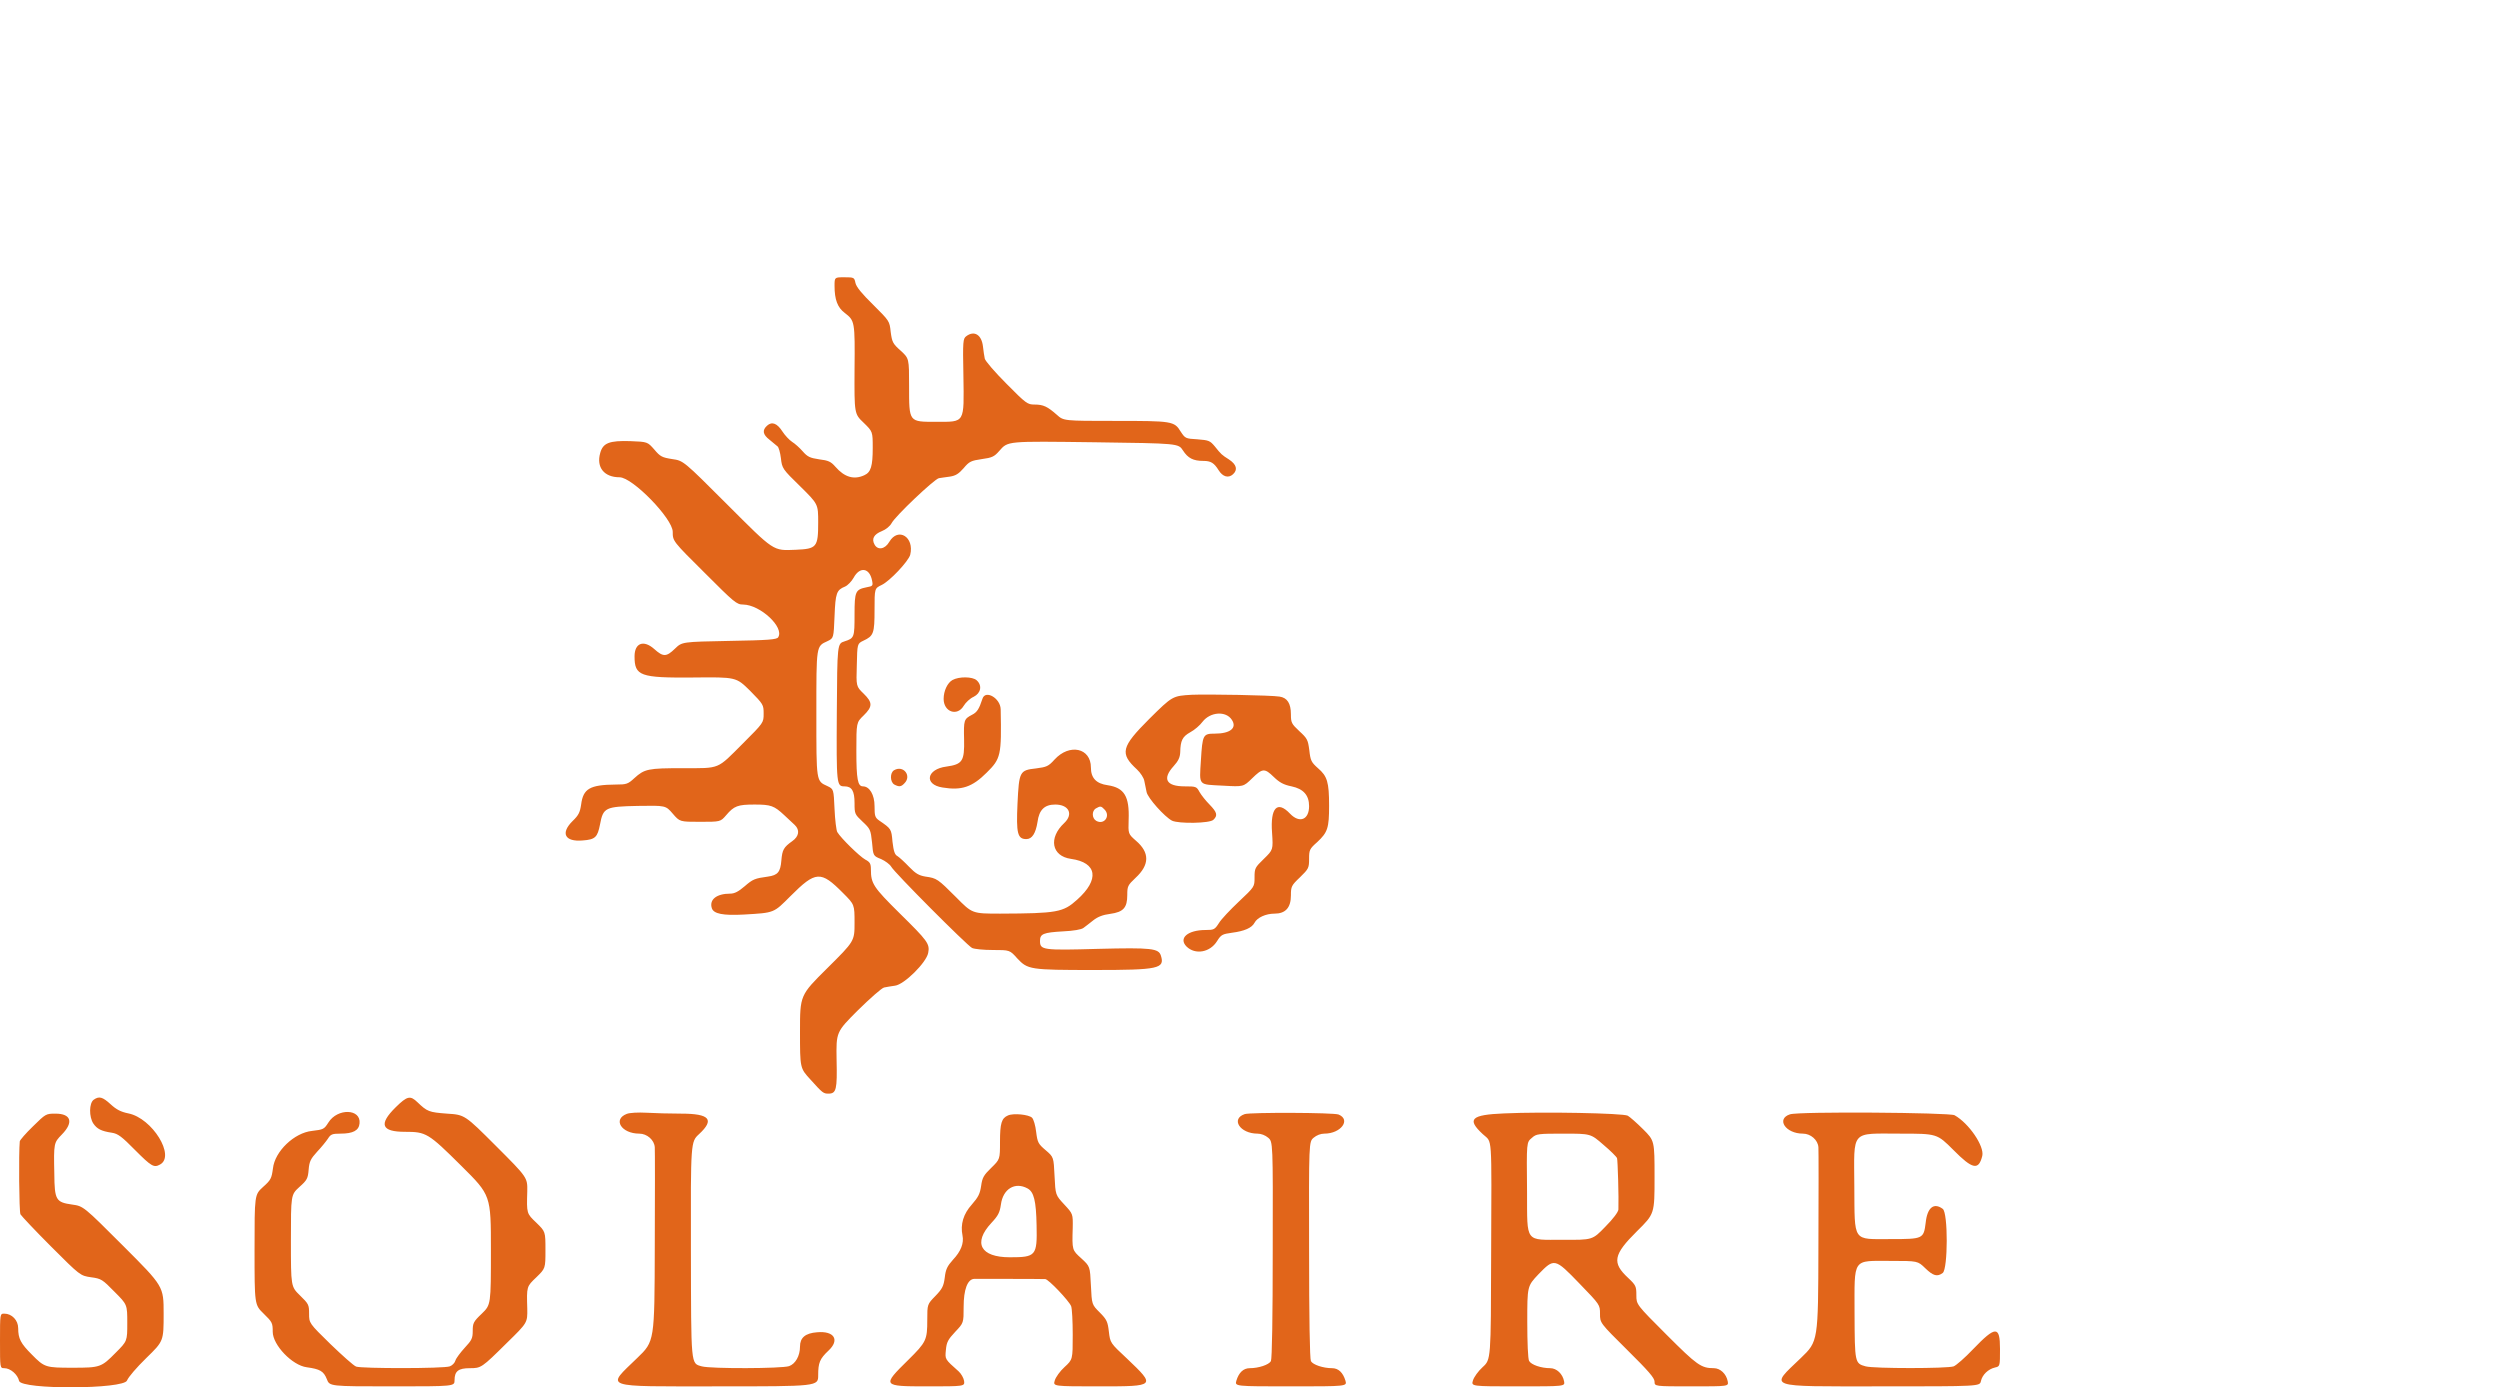
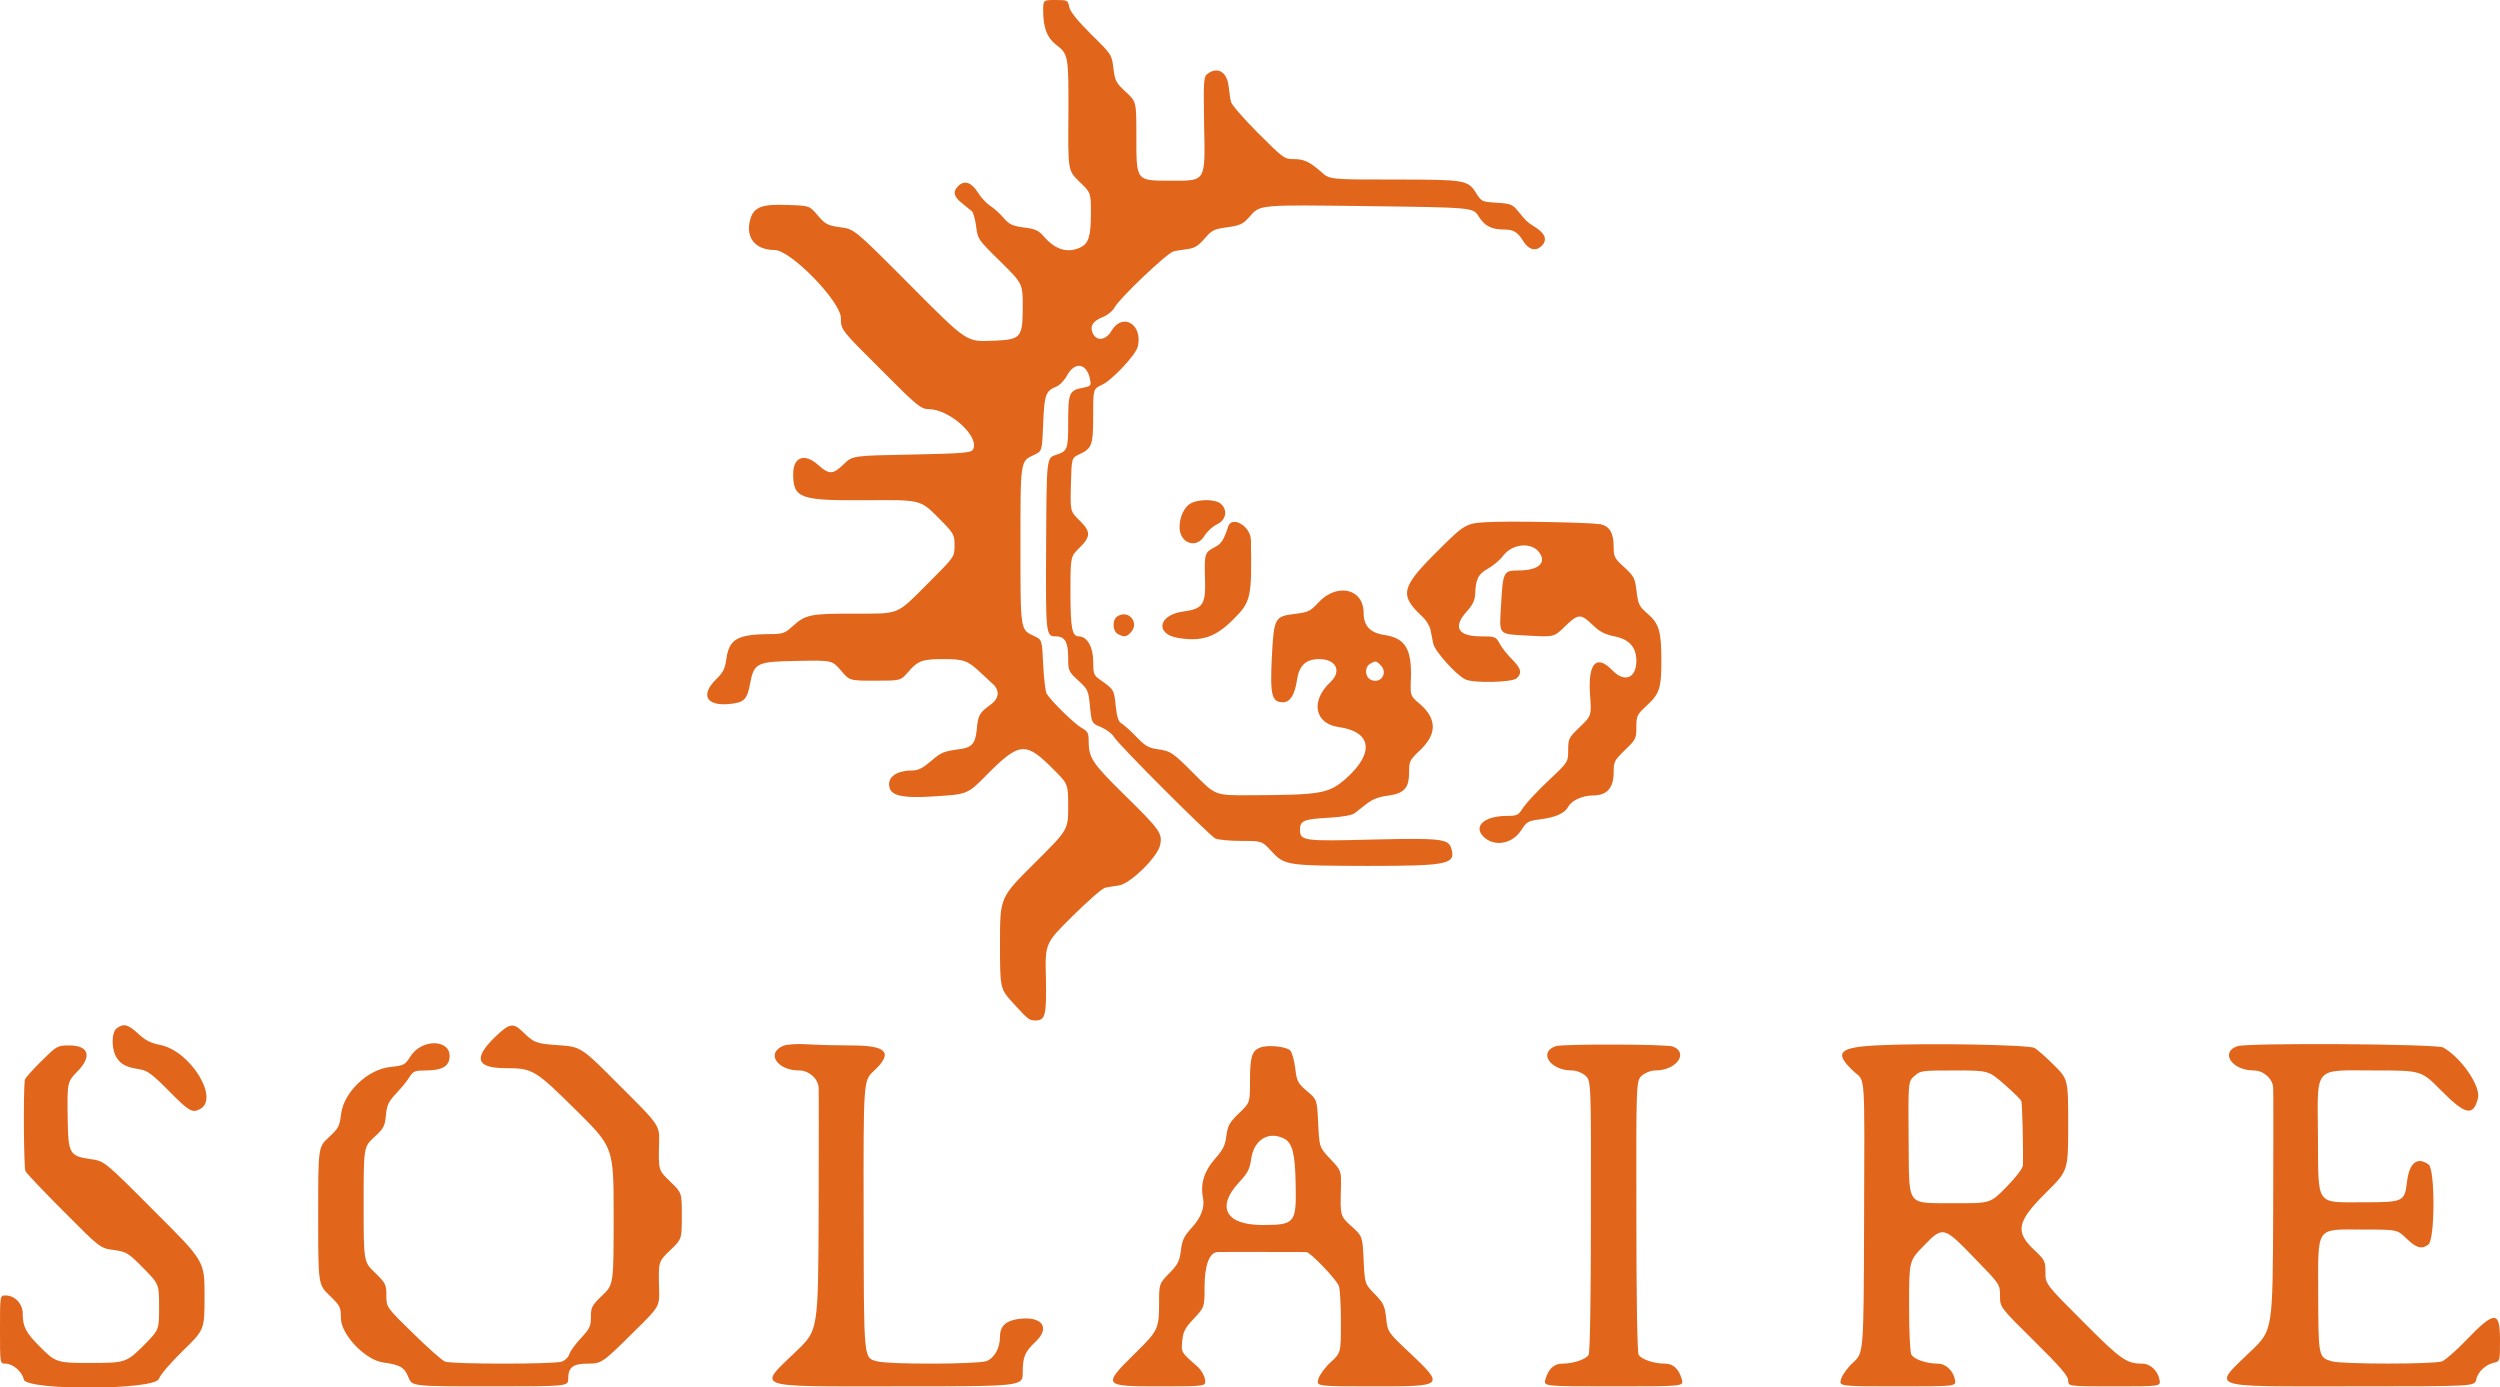
<svg xmlns="http://www.w3.org/2000/svg" viewBox="0 0 1100 610" fill="#E1651A">
-   <g transform="translate(0,610) scale(.1,-.1)">
-     <path d="M3672 4842 c0 -60 13 -95 45 -119 44 -34 45 -37 43 -248 -1 -196 -1 -196 40 -235 40 -39 40 -39 40 -111 0 -80 -8 -107 -37 -120 -45 -21 -87 -9 -127 37 -20 23 -31 28 -72 33 -40 6 -51 11 -72 35 -13 15 -34 34 -47 42 -12 8 -31 28 -42 45 -23 36 -46 46 -68 26 -22 -20 -19 -39 11 -62 14 -12 30 -25 35 -29 5 -3 12 -27 15 -52 5 -45 7 -48 85 -124 79 -78 79 -78 79 -158 0 -110 -6 -117 -99 -121 -101 -4 -92 -10 -302 200 -192 192 -192 192 -241 199 -45 7 -53 11 -79 42 -30 34 -30 34 -105 37 -93 3 -121 -8 -133 -52 -18 -63 17 -107 85 -107 57 0 234 -182 234 -240 0 -41 0 -41 140 -180 131 -131 141 -140 170 -140 75 -1 182 -100 154 -144 -6 -10 -42 -13 -215 -16 -208 -4 -208 -4 -239 -34 -38 -37 -52 -37 -91 -2 -47 42 -87 27 -87 -32 0 -86 24 -95 258 -93 189 2 189 2 250 -58 59 -60 60 -62 60 -101 0 -40 0 -40 -91 -131 -116 -116 -98 -109 -264 -109 -153 0 -169 -3 -214 -44 -28 -26 -35 -28 -81 -28 -115 -1 -144 -18 -153 -88 -5 -34 -11 -47 -37 -72 -55 -54 -35 -93 44 -86 55 4 65 14 76 70 14 75 23 79 167 82 122 2 122 2 153 -34 31 -36 31 -36 120 -36 90 0 90 0 115 29 35 41 51 47 125 47 72 0 86 -5 131 -47 17 -16 37 -35 46 -43 23 -22 19 -50 -11 -71 -38 -27 -44 -38 -48 -85 -4 -51 -16 -65 -59 -71 -58 -8 -66 -11 -103 -43 -27 -23 -44 -32 -63 -32 -60 0 -93 -26 -81 -64 8 -25 50 -33 141 -28 136 8 130 6 205 81 111 111 133 113 231 14 51 -51 51 -51 51 -131 0 -81 0 -81 -120 -200 -120 -119 -120 -119 -120 -279 0 -161 0 -161 46 -211 53 -59 57 -62 79 -62 35 0 39 18 36 149 -2 122 -2 122 94 218 54 53 105 98 115 100 10 2 32 6 48 8 41 5 138 102 146 144 8 40 -2 53 -126 175 -115 114 -126 130 -126 192 0 26 -4 33 -25 44 -25 14 -107 94 -123 121 -4 7 -10 53 -12 101 -4 88 -4 88 -31 101 -50 23 -49 16 -49 319 0 303 -1 296 49 319 27 13 27 13 31 110 4 102 9 115 46 130 12 5 29 23 38 39 27 50 70 44 81 -12 5 -24 3 -25 -24 -30 -49 -10 -53 -18 -53 -119 0 -102 -1 -105 -44 -119 -32 -10 -32 -10 -34 -314 -2 -318 -1 -324 34 -324 32 0 44 -20 44 -74 0 -47 1 -49 35 -81 34 -32 36 -35 42 -92 5 -59 5 -59 40 -73 18 -8 38 -23 44 -33 12 -24 333 -346 356 -358 10 -5 51 -9 92 -9 74 0 74 0 107 -37 46 -49 55 -51 337 -51 285 0 313 6 295 63 -10 32 -40 36 -276 30 -245 -7 -256 -5 -256 35 0 31 14 37 102 42 44 2 80 8 89 15 8 6 28 21 44 34 19 15 42 24 74 28 58 8 75 27 75 83 0 38 2 43 36 75 63 58 63 112 2 164 -34 30 -34 30 -32 92 4 103 -19 141 -92 152 -51 7 -74 32 -74 78 0 86 -94 107 -160 35 -27 -30 -35 -33 -81 -39 -73 -8 -75 -13 -82 -155 -6 -131 0 -156 39 -156 25 0 41 25 49 75 7 54 31 77 78 77 60 0 81 -42 40 -81 -71 -66 -56 -146 29 -158 116 -16 127 -91 27 -180 -61 -55 -87 -60 -338 -61 -123 0 -123 0 -194 72 -81 81 -85 84 -135 91 -29 5 -43 13 -72 43 -20 21 -43 42 -51 47 -12 6 -17 21 -22 63 -5 57 -5 57 -59 94 -18 13 -20 20 -20 63 0 50 -22 87 -51 87 -23 0 -29 31 -29 156 0 125 0 125 32 156 40 39 40 57 0 96 -33 32 -33 32 -30 126 2 94 2 94 29 107 45 21 49 32 49 136 0 94 0 94 31 109 35 16 118 104 126 133 19 78 -53 123 -92 57 -19 -33 -51 -38 -65 -12 -14 25 -3 45 32 59 18 7 36 22 43 35 16 31 187 193 208 198 9 1 31 5 49 7 25 4 38 12 60 37 25 30 33 33 80 40 45 6 55 11 76 35 40 45 28 44 423 39 366 -5 366 -5 386 -36 22 -34 45 -46 90 -46 33 0 47 -9 67 -41 18 -29 43 -36 63 -18 22 20 16 43 -17 65 -33 21 -34 22 -63 58 -21 25 -26 27 -76 31 -53 3 -54 4 -74 34 -28 46 -37 47 -287 47 -228 0 -228 0 -258 27 -41 36 -59 45 -98 45 -31 0 -37 4 -124 92 -51 51 -93 100 -95 110 -2 10 -6 34 -8 54 -6 51 -38 71 -73 45 -15 -11 -16 -21 -13 -175 3 -210 8 -202 -119 -202 -122 0 -120 -3 -120 158 0 121 0 121 -37 155 -35 31 -38 38 -44 83 -5 48 -6 48 -77 119 -49 48 -74 78 -78 96 -5 24 -6 25 -49 25 -43 0 -43 0 -43 -38z m1187 -2303 c29 -28 0 -70 -35 -51 -20 11 -21 44 -2 55 19 11 23 11 37 -4z M4191 3108 c-22 -12 -39 -48 -39 -83 0 -58 60 -78 88 -31 9 15 28 33 44 40 32 16 39 50 13 73 -18 16 -77 17 -106 1z M5244 3043 c-85 -5 -85 -5 -187 -106 -124 -124 -131 -152 -54 -223 15 -14 30 -37 32 -50 3 -13 7 -35 10 -49 5 -26 79 -109 112 -126 29 -14 167 -12 182 4 20 19 16 33 -17 67 -16 16 -36 41 -44 55 -13 24 -15 25 -65 25 -82 0 -100 33 -49 89 21 23 28 39 29 61 1 52 10 69 44 88 19 10 43 31 54 46 34 44 103 49 129 9 24 -36 -7 -61 -75 -61 -52 0 -54 -5 -61 -117 -7 -115 -14 -106 99 -112 88 -5 88 -5 126 32 46 45 55 46 96 6 25 -24 43 -34 78 -41 52 -11 77 -39 77 -87 0 -60 -42 -77 -84 -33 -56 59 -87 26 -79 -83 5 -76 5 -76 -36 -116 -39 -38 -41 -41 -41 -82 0 -41 0 -41 -69 -106 -38 -36 -78 -78 -88 -95 -18 -28 -22 -30 -58 -30 -79 0 -121 -36 -84 -73 38 -37 103 -26 134 24 18 29 24 31 66 37 54 7 87 21 99 44 12 23 50 40 88 40 48 0 72 26 72 80 0 39 2 44 40 80 38 37 40 41 40 81 0 39 2 44 36 74 46 43 52 62 52 160 0 104 -8 130 -49 165 -29 26 -33 33 -38 79 -6 46 -9 52 -44 84 -34 32 -37 37 -37 74 0 48 -16 73 -50 78 -35 6 -317 11 -386 8z M4323 3026 c-15 -46 -24 -60 -46 -71 -36 -19 -37 -23 -35 -109 2 -95 -7 -109 -78 -119 -87 -11 -100 -79 -17 -92 84 -14 131 2 194 65 63 62 66 76 62 279 -1 49 -67 87 -80 47z M3934 2711 c-19 -11 -18 -52 1 -63 21 -11 30 -10 44 5 34 33 -4 82 -45 58z M412 1261 c-20 -15 -21 -75 -1 -105 16 -23 34 -33 81 -40 27 -4 44 -17 103 -77 71 -71 82 -78 109 -63 69 37 -34 204 -139 225 -34 7 -53 17 -78 40 -36 33 -51 37 -75 20z M1741 1228 c-76 -75 -63 -108 41 -108 93 0 102 -5 248 -150 130 -129 130 -129 130 -370 0 -241 0 -241 -40 -280 -37 -35 -40 -42 -40 -76 0 -32 -4 -41 -35 -74 -19 -21 -38 -46 -41 -56 -3 -11 -14 -22 -25 -26 -25 -10 -388 -10 -412 -1 -11 4 -61 49 -113 99 -94 92 -94 92 -94 134 0 39 -2 43 -40 80 -40 39 -40 39 -40 241 0 202 0 202 37 236 34 30 38 38 41 76 3 37 9 48 37 79 19 20 40 46 48 58 12 19 18 22 55 22 56 0 81 14 84 45 7 65 -97 68 -137 4 -19 -30 -22 -31 -72 -37 -78 -8 -164 -90 -172 -165 -6 -44 -9 -51 -44 -82 -37 -34 -37 -34 -37 -276 0 -242 0 -242 40 -281 38 -37 40 -41 40 -80 0 -58 86 -148 150 -156 58 -8 74 -17 88 -52 12 -32 12 -32 287 -32 275 0 275 0 275 27 0 40 17 53 67 53 50 0 52 1 164 112 90 88 90 88 89 150 -3 98 -3 97 40 138 40 39 40 39 40 120 0 81 0 81 -40 120 -43 41 -43 40 -40 138 1 61 1 61 -137 199 -138 138 -138 138 -216 143 -80 6 -87 9 -130 50 -32 31 -45 28 -96 -22z M2758 1199 c-63 -24 -24 -87 55 -87 34 0 66 -28 68 -60 1 -13 1 -211 0 -439 -1 -415 -1 -415 -77 -488 -138 -134 -163 -125 353 -125 443 0 443 0 443 49 0 55 7 72 45 108 51 47 26 88 -50 81 -52 -4 -75 -24 -75 -63 0 -41 -20 -76 -48 -86 -33 -11 -344 -12 -384 -1 -49 14 -47 -4 -48 513 -1 475 -1 475 36 509 69 64 47 90 -79 90 -49 0 -118 2 -153 4 -36 2 -73 0 -86 -5z M5477 1198 c-63 -21 -21 -86 56 -86 16 0 34 -7 47 -18 21 -18 21 -18 20 -493 0 -295 -3 -480 -8 -490 -9 -16 -54 -31 -93 -31 -28 0 -48 -19 -59 -55 -7 -25 -7 -25 240 -25 247 0 247 0 240 25 -11 36 -31 55 -59 55 -39 0 -84 15 -93 31 -5 10 -8 195 -8 490 -1 475 -1 475 20 493 13 11 31 18 47 18 73 0 118 61 63 84 -20 9 -389 10 -413 2z M6618 1201 c-146 -6 -165 -25 -94 -91 43 -41 39 19 37 -537 -1 -455 -1 -455 -37 -488 -20 -18 -39 -45 -43 -59 -8 -26 -8 -26 198 -26 207 0 207 0 203 22 -6 33 -33 58 -61 58 -40 0 -84 15 -93 32 -5 9 -8 81 -8 172 0 157 0 157 49 209 70 72 72 72 181 -41 90 -93 90 -93 90 -133 0 -40 0 -40 120 -159 93 -92 120 -123 120 -139 0 -21 0 -21 163 -21 163 0 163 0 159 22 -6 33 -33 58 -61 58 -56 0 -74 13 -208 147 -133 133 -133 133 -133 174 0 39 -2 44 -36 76 -72 67 -66 102 39 206 77 76 77 76 77 237 0 161 0 161 -50 211 -28 28 -59 55 -68 60 -21 11 -371 18 -544 10z m437 -138 c31 -26 58 -53 60 -59 3 -9 8 -173 6 -226 -1 -11 -23 -41 -58 -76 -56 -58 -56 -58 -185 -57 -170 0 -158 -17 -159 210 -2 222 -3 218 22 239 19 17 27 18 139 18 119 0 119 0 175 -49z M7876 1197 c-62 -20 -20 -85 57 -85 34 0 66 -28 68 -60 1 -13 1 -211 0 -439 -1 -415 -1 -415 -77 -488 -138 -133 -162 -125 348 -125 439 0 439 0 444 23 6 28 32 53 62 60 22 5 22 5 22 82 0 102 -19 102 -118 -1 -36 -38 -75 -72 -86 -76 -27 -10 -352 -10 -387 0 -48 13 -48 16 -49 233 0 248 -12 231 160 231 118 0 118 0 151 -32 35 -34 53 -39 77 -21 23 17 24 265 0 282 -39 29 -68 6 -75 -61 -9 -71 -11 -72 -154 -72 -170 0 -158 -17 -160 232 -1 252 -19 232 203 232 161 0 161 0 233 -72 84 -85 111 -91 127 -26 10 42 -58 143 -122 179 -23 12 -686 17 -724 4z M145 1144 c-32 -31 -57 -60 -58 -66 -5 -50 -3 -309 3 -321 4 -7 65 -72 135 -142 128 -128 128 -128 176 -135 45 -6 50 -10 103 -64 56 -56 56 -56 56 -137 0 -80 0 -80 -51 -131 -63 -64 -68 -66 -189 -66 -119 0 -124 1 -180 58 -49 49 -60 70 -60 116 0 35 -28 64 -61 64 -19 0 -19 0 -19 -120 0 -120 0 -120 19 -120 27 0 59 -28 65 -56 9 -39 462 -37 475 2 6 15 41 56 85 99 76 74 76 74 76 195 0 120 0 120 -177 297 -176 176 -176 176 -226 183 -71 10 -77 20 -78 135 -3 136 -2 137 33 173 53 54 41 92 -28 92 -42 0 -43 -1 -99 -56z M4435 1192 c-28 -12 -35 -34 -35 -116 0 -77 0 -77 -39 -115 -33 -32 -39 -43 -44 -79 -5 -34 -12 -49 -41 -82 -37 -41 -51 -87 -41 -136 7 -34 -7 -70 -42 -107 -25 -28 -32 -42 -36 -78 -5 -38 -11 -50 -41 -81 -36 -37 -36 -37 -36 -105 0 -89 -4 -98 -84 -177 -116 -114 -115 -116 83 -116 166 0 166 0 163 24 -2 13 -13 32 -24 42 -62 55 -60 53 -56 95 3 33 9 45 41 79 37 39 37 39 37 110 0 76 17 121 46 123 15 0 296 0 313 -1 14 0 104 -95 114 -119 4 -10 7 -67 7 -126 0 -109 0 -109 -36 -142 -20 -18 -39 -45 -43 -59 -8 -26 -8 -26 199 -26 246 0 246 1 119 122 -74 69 -74 69 -80 119 -5 43 -9 53 -40 84 -35 35 -35 35 -39 119 -4 84 -4 84 -42 119 -41 37 -41 36 -38 135 1 61 1 61 -37 102 -39 42 -39 42 -43 126 -4 83 -4 83 -39 113 -33 28 -36 34 -42 81 -3 27 -11 55 -18 62 -14 14 -82 21 -106 10z m86 -321 c28 -15 38 -54 40 -163 3 -134 -3 -140 -118 -140 -129 0 -163 63 -81 151 30 32 37 46 42 81 9 69 62 101 117 71z" />
+   <g transform="translate(0,610) scale(0.1,-0.1)">
+     <path d="M4590 6053 c0 -75 17 -119 56 -149 55 -43 56 -46 55 -311 -2 -244 -2 -244 49 -293 50 -48 50 -48 50 -139 0 -100 -10 -133 -47 -150 -56 -26 -108 -10 -158 46 -25 29 -39 36 -90 42 -50 7 -64 13 -90 43 -16 19 -43 43 -59 53 -15 10 -39 35 -52 56 -29 46 -58 57 -85 33 -28 -25 -24 -49 14 -78 17 -15 37 -30 43 -35 6 -5 15 -35 19 -67 7 -56 8 -58 106 -154 99 -98 99 -98 99 -198 0 -137 -7 -146 -124 -151 -126 -5 -115 -13 -377 250 -240 241 -240 241 -302 249 -56 8 -65 13 -99 52 -36 43 -36 43 -131 46 -115 5 -151 -9 -166 -64 -22 -79 22 -134 107 -134 71 0 292 -227 292 -300 0 -51 0 -51 175 -225 163 -164 177 -175 212 -175 95 -2 228 -125 193 -180 -8 -12 -53 -16 -269 -20 -260 -5 -260 -5 -298 -42 -48 -47 -65 -47 -114 -3 -59 53 -109 34 -109 -40 0 -108 29 -118 322 -116 237 2 237 2 313 -73 73 -74 75 -77 75 -126 0 -50 0 -50 -114 -164 -145 -145 -123 -136 -330 -136 -191 0 -211 -4 -268 -55 -35 -32 -44 -35 -101 -35 -143 -1 -179 -22 -191 -110 -6 -42 -14 -59 -46 -90 -68 -67 -43 -116 55 -108 68 6 82 18 95 88 18 94 28 99 208 102 153 3 153 3 192 -42 38 -45 38 -45 150 -45 112 0 112 0 144 36 44 52 64 59 156 59 90 0 108 -6 164 -59 21 -20 47 -44 57 -53 29 -28 24 -63 -13 -89 -48 -34 -55 -47 -60 -107 -6 -63 -21 -81 -74 -88 -73 -10 -83 -14 -129 -54 -34 -29 -55 -40 -79 -40 -75 0 -116 -32 -101 -79 10 -32 63 -43 177 -36 169 10 162 7 255 101 140 140 167 141 289 18 64 -64 64 -64 64 -164 0 -101 0 -101 -150 -250 -150 -149 -150 -149 -150 -349 0 -201 0 -201 57 -264 67 -73 71 -77 99 -77 44 0 49 22 46 186 -4 153 -4 153 117 273 67 66 131 123 144 125 12 3 39 7 60 10 50 7 173 127 182 180 10 49 -2 66 -157 218 -144 142 -158 163 -158 241 0 32 -5 40 -32 55 -30 17 -133 117 -153 150 -5 10 -12 66 -15 127 -5 110 -5 110 -39 126 -62 29 -61 20 -61 399 0 379 -1 370 61 399 34 16 34 16 39 137 5 128 11 144 58 163 15 6 36 28 47 49 34 63 87 54 101 -16 6 -29 4 -31 -30 -38 -61 -11 -66 -22 -66 -147 0 -128 -2 -131 -55 -149 -40 -13 -40 -13 -42 -392 -2 -399 -2 -406 43 -406 39 0 54 -25 54 -92 0 -59 1 -62 44 -102 43 -39 45 -44 52 -114 7 -74 7 -74 50 -92 23 -10 48 -29 55 -42 16 -30 417 -431 446 -447 12 -6 63 -11 114 -11 92 0 92 0 134 -46 57 -62 69 -63 421 -64 357 0 392 7 369 79 -12 40 -50 44 -345 37 -306 -8 -320 -6 -320 44 0 39 17 46 127 52 56 3 101 11 112 19 10 8 35 27 54 42 25 20 54 31 93 36 73 10 94 33 94 104 0 47 3 53 45 93 78 72 79 140 3 206 -43 36 -43 36 -40 114 4 129 -25 176 -116 190 -63 9 -92 40 -92 97 0 108 -118 134 -200 45 -34 -37 -44 -42 -101 -49 -91 -11 -94 -16 -103 -194 -8 -164 0 -195 49 -195 31 0 51 31 61 94 9 67 39 96 98 96 75 0 101 -53 50 -101 -89 -83 -70 -183 36 -198 145 -20 159 -113 34 -225 -77 -68 -109 -74 -423 -75 -153 -1 -153 -1 -242 89 -101 101 -106 105 -169 114 -36 5 -54 16 -90 54 -25 26 -54 52 -64 58 -15 8 -21 26 -27 79 -7 71 -7 71 -74 118 -22 16 -25 25 -25 78 0 63 -27 109 -64 109 -29 0 -36 38 -36 195 0 156 0 156 40 195 50 49 50 71 0 120 -41 40 -41 40 -38 157 3 118 3 118 37 134 56 26 61 40 61 171 0 117 0 117 39 135 44 20 147 130 157 167 24 98 -66 153 -115 71 -24 -41 -63 -48 -81 -15 -17 32 -3 57 40 74 23 9 45 27 54 43 20 39 233 242 260 247 11 3 39 7 61 10 31 4 48 15 75 46 32 37 41 42 100 50 56 8 69 14 95 43 50 58 35 56 529 50 458 -6 458 -6 482 -45 27 -43 57 -58 113 -58 41 0 59 -11 84 -52 22 -36 53 -45 78 -22 28 25 20 54 -21 81 -42 27 -43 28 -79 72 -26 32 -33 35 -95 39 -66 4 -68 5 -92 44 -36 56 -47 58 -360 58 -284 0 -284 0 -321 34 -52 45 -75 56 -123 56 -39 0 -46 6 -155 115 -63 63 -117 125 -119 138 -3 12 -7 42 -10 67 -7 63 -47 88 -92 56 -18 -14 -19 -26 -16 -218 5 -263 11 -253 -148 -253 -153 0 -150 -3 -150 198 0 150 0 150 -47 193 -43 40 -47 48 -54 103 -7 60 -8 62 -97 149 -61 61 -92 99 -97 120 -6 31 -8 32 -61 32 -54 0 -54 0 -54 -47z m1484 -2879 c36 -35 0 -87 -44 -64 -25 13 -26 55 -2 69 23 14 28 14 46 -5z M5239 3885 c-28 -15 -49 -60 -49 -104 0 -72 75 -98 110 -38 11 18 36 41 55 50 40 19 48 62 17 90 -23 21 -97 22 -133 2z M6555 3803 c-106 -5 -107 -5 -234 -132 -155 -154 -163 -189 -68 -279 20 -17 38 -46 41 -62 3 -17 9 -44 12 -61 6 -33 99 -137 141 -158 35 -18 208 -14 227 5 24 24 19 42 -21 83 -21 21 -46 52 -55 70 -16 30 -20 31 -82 31 -102 0 -125 41 -61 111 26 29 35 49 36 77 2 64 13 86 56 110 22 12 53 38 67 57 42 55 129 61 161 11 30 -45 -9 -76 -94 -76 -65 0 -68 -6 -76 -146 -8 -144 -18 -133 124 -141 109 -6 109 -6 157 41 58 56 69 57 121 7 31 -30 53 -42 97 -51 65 -13 96 -48 96 -108 0 -76 -52 -97 -105 -42 -70 73 -108 33 -99 -104 7 -95 7 -95 -45 -145 -49 -47 -51 -52 -51 -102 0 -52 0 -52 -86 -133 -48 -45 -97 -98 -111 -118 -22 -35 -27 -38 -72 -38 -99 0 -150 -45 -104 -91 47 -47 128 -33 167 29 23 36 29 40 83 47 67 8 108 27 123 55 15 28 63 50 110 50 60 0 90 33 90 100 0 49 3 54 50 100 48 46 50 51 50 101 0 49 3 55 44 93 58 53 66 77 66 199 0 130 -10 163 -61 207 -37 32 -41 41 -48 98 -7 58 -11 66 -54 106 -44 40 -47 46 -47 92 0 61 -20 92 -63 98 -44 7 -396 14 -482 9z M5404 3783 c-19 -58 -30 -76 -58 -90 -45 -23 -47 -28 -44 -135 4 -119 -8 -137 -97 -149 -109 -15 -124 -99 -21 -116 104 -17 164 3 243 82 78 78 81 95 77 349 -1 61 -84 109 -100 59z M4918 3389 c-25 -14 -24 -65 1 -79 27 -14 37 -13 55 6 42 41 -6 103 -56 73z M514 1576 c-24 -18 -25 -93 0 -131 19 -29 43 -41 101 -50 33 -5 55 -21 129 -96 89 -90 102 -97 136 -79 87 46 -42 255 -174 282 -42 8 -66 20 -97 49 -46 42 -64 47 -95 25z M2176 1535 c-95 -93 -79 -135 51 -135 117 0 128 -7 311 -188 162 -161 162 -161 162 -462 0 -302 0 -302 -50 -350 -46 -44 -50 -52 -50 -95 0 -40 -5 -51 -44 -93 -24 -26 -47 -57 -51 -70 -3 -13 -18 -27 -32 -33 -31 -12 -484 -12 -515 0 -13 5 -76 61 -140 124 -118 115 -118 115 -118 167 0 49 -3 54 -50 100 -50 48 -50 48 -50 301 0 252 0 252 46 295 42 38 47 48 52 96 4 45 10 59 46 98 24 25 50 57 59 73 15 24 24 27 70 27 70 0 101 17 105 56 8 82 -121 86 -172 6 -24 -38 -28 -40 -90 -47 -98 -10 -204 -112 -215 -206 -7 -55 -11 -63 -54 -103 -47 -43 -47 -43 -47 -345 0 -303 0 -303 50 -351 47 -46 50 -51 50 -100 0 -72 108 -185 187 -195 73 -10 93 -21 110 -65 16 -40 16 -40 360 -40 343 0 343 0 343 34 0 49 21 66 83 66 64 0 66 1 206 140 113 111 113 111 111 188 -3 122 -4 120 50 172 50 48 50 48 50 150 0 102 0 102 -50 150 -54 52 -53 50 -50 172 2 77 2 77 -171 249 -172 173 -172 173 -271 180 -100 7 -108 10 -161 62 -40 38 -57 34 -121 -28z M3448 1499 c-79 -31 -30 -109 68 -109 43 0 83 -35 86 -75 1 -16 1 -264 0 -549 -2 -519 -2 -519 -97 -610 -173 -167 -203 -156 441 -156 554 0 554 0 554 61 0 69 9 90 56 135 64 60 33 110 -62 102 -65 -6 -94 -30 -94 -79 0 -51 -25 -95 -60 -108 -41 -14 -430 -15 -480 -1 -61 17 -59 -6 -60 642 -1 593 -1 593 44 635 87 81 60 113 -97 113 -62 0 -148 2 -192 5 -45 3 -92 0 -107 -6z M6846 1497 c-79 -26 -26 -107 70 -107 20 0 43 -9 59 -22 26 -23 26 -23 25 -617 0 -368 -4 -600 -10 -612 -11 -20 -67 -39 -116 -39 -36 0 -61 -23 -74 -69 -9 -31 -9 -31 300 -31 309 0 309 0 300 31 -13 46 -38 69 -74 69 -49 0 -105 19 -116 39 -6 12 -10 244 -10 612 -1 594 -1 594 25 617 16 13 39 22 59 22 91 0 147 76 78 105 -24 11 -486 12 -516 2z M8272 1501 c-182 -8 -205 -31 -117 -114 54 -51 49 24 47 -671 -2 -568 -2 -568 -47 -610 -25 -22 -49 -56 -54 -73 -10 -33 -10 -33 248 -33 258 0 258 0 253 28 -7 40 -40 72 -76 72 -49 0 -105 19 -116 40 -6 11 -10 102 -10 215 0 197 0 197 62 261 87 90 89 90 226 -52 112 -115 112 -115 112 -165 0 -51 0 -51 150 -199 116 -115 150 -154 150 -174 0 -26 0 -26 204 -26 203 0 203 0 198 28 -7 40 -40 72 -76 72 -69 0 -93 16 -260 184 -166 166 -166 166 -166 218 0 48 -3 54 -45 94 -91 84 -82 128 49 258 96 95 96 95 96 296 0 201 0 201 -63 264 -35 35 -73 68 -85 75 -26 14 -464 22 -680 12z m547 -172 c38 -33 72 -66 75 -74 4 -11 9 -217 7 -282 -1 -14 -29 -51 -72 -95 -71 -73 -71 -73 -231 -72 -213 1 -197 -20 -200 263 -2 277 -3 272 28 299 24 21 34 22 174 22 149 0 149 0 219 -61z M9845 1497 c-78 -26 -25 -107 71 -107 43 0 83 -35 86 -75 1 -16 1 -264 0 -549 -2 -519 -2 -519 -97 -610 -173 -167 -202 -156 435 -156 548 0 548 0 555 29 7 34 40 66 78 75 27 6 27 6 27 102 0 127 -24 127 -147 -1 -45 -47 -94 -90 -108 -95 -34 -13 -440 -13 -484 0 -60 17 -60 20 -61 292 0 309 -15 288 200 288 148 0 148 0 189 -40 44 -42 66 -48 96 -26 29 21 30 330 1 352 -50 36 -85 8 -95 -75 -11 -89 -14 -91 -192 -91 -213 0 -198 -21 -200 289 -2 317 -24 291 254 291 201 0 201 0 290 -90 105 -106 140 -113 160 -32 13 52 -73 178 -153 223 -28 16 -858 21 -905 6z M181 1430 c-39 -38 -72 -76 -72 -82 -7 -63 -4 -387 3 -401 5 -10 81 -90 169 -178 160 -161 160 -161 220 -169 56 -8 63 -12 129 -79 70 -71 70 -71 70 -172 0 -100 0 -100 -63 -164 -79 -80 -85 -82 -237 -82 -149 0 -155 1 -225 72 -61 61 -75 87 -75 145 0 44 -35 80 -76 80 -24 0 -24 0 -24 -150 0 -150 0 -150 24 -150 33 0 73 -35 81 -70 11 -49 577 -47 594 3 7 19 51 70 106 124 95 92 95 92 95 243 0 151 0 151 -221 371 -220 221 -220 221 -282 229 -90 13 -97 25 -99 169 -3 170 -2 171 42 216 66 67 51 115 -35 115 -53 0 -54 -1 -124 -70z M5543 1490 c-35 -14 -43 -42 -43 -145 0 -97 0 -97 -48 -143 -42 -41 -50 -54 -56 -100 -5 -42 -15 -61 -51 -102 -46 -52 -64 -109 -52 -169 9 -44 -8 -88 -51 -135 -32 -35 -41 -53 -46 -98 -6 -47 -13 -62 -52 -101 -44 -46 -44 -46 -44 -131 0 -112 -5 -122 -105 -220 -145 -143 -143 -146 104 -146 208 0 208 0 203 30 -2 17 -16 40 -29 53 -78 69 -76 65 -71 118 4 41 12 56 52 98 46 50 46 50 46 138 0 95 21 152 57 154 20 1 370 0 391 0 18 -1 131 -119 143 -149 5 -13 9 -84 9 -159 0 -135 0 -135 -45 -177 -25 -22 -49 -56 -54 -73 -10 -33 -10 -33 249 -33 307 0 308 1 148 152 -92 87 -92 87 -99 149 -6 54 -12 66 -50 105 -44 45 -44 45 -49 149 -5 105 -5 105 -52 148 -52 47 -51 46 -48 169 2 77 2 77 -47 129 -48 51 -48 51 -53 156 -5 105 -5 105 -49 142 -41 35 -45 43 -52 101 -4 34 -14 69 -22 78 -18 18 -103 26 -134 12z m109 -401 c35 -19 47 -68 49 -204 3 -167 -3 -175 -147 -175 -161 0 -204 79 -101 189 37 40 46 57 52 101 12 86 78 126 147 89z" />
  </g>
</svg>
